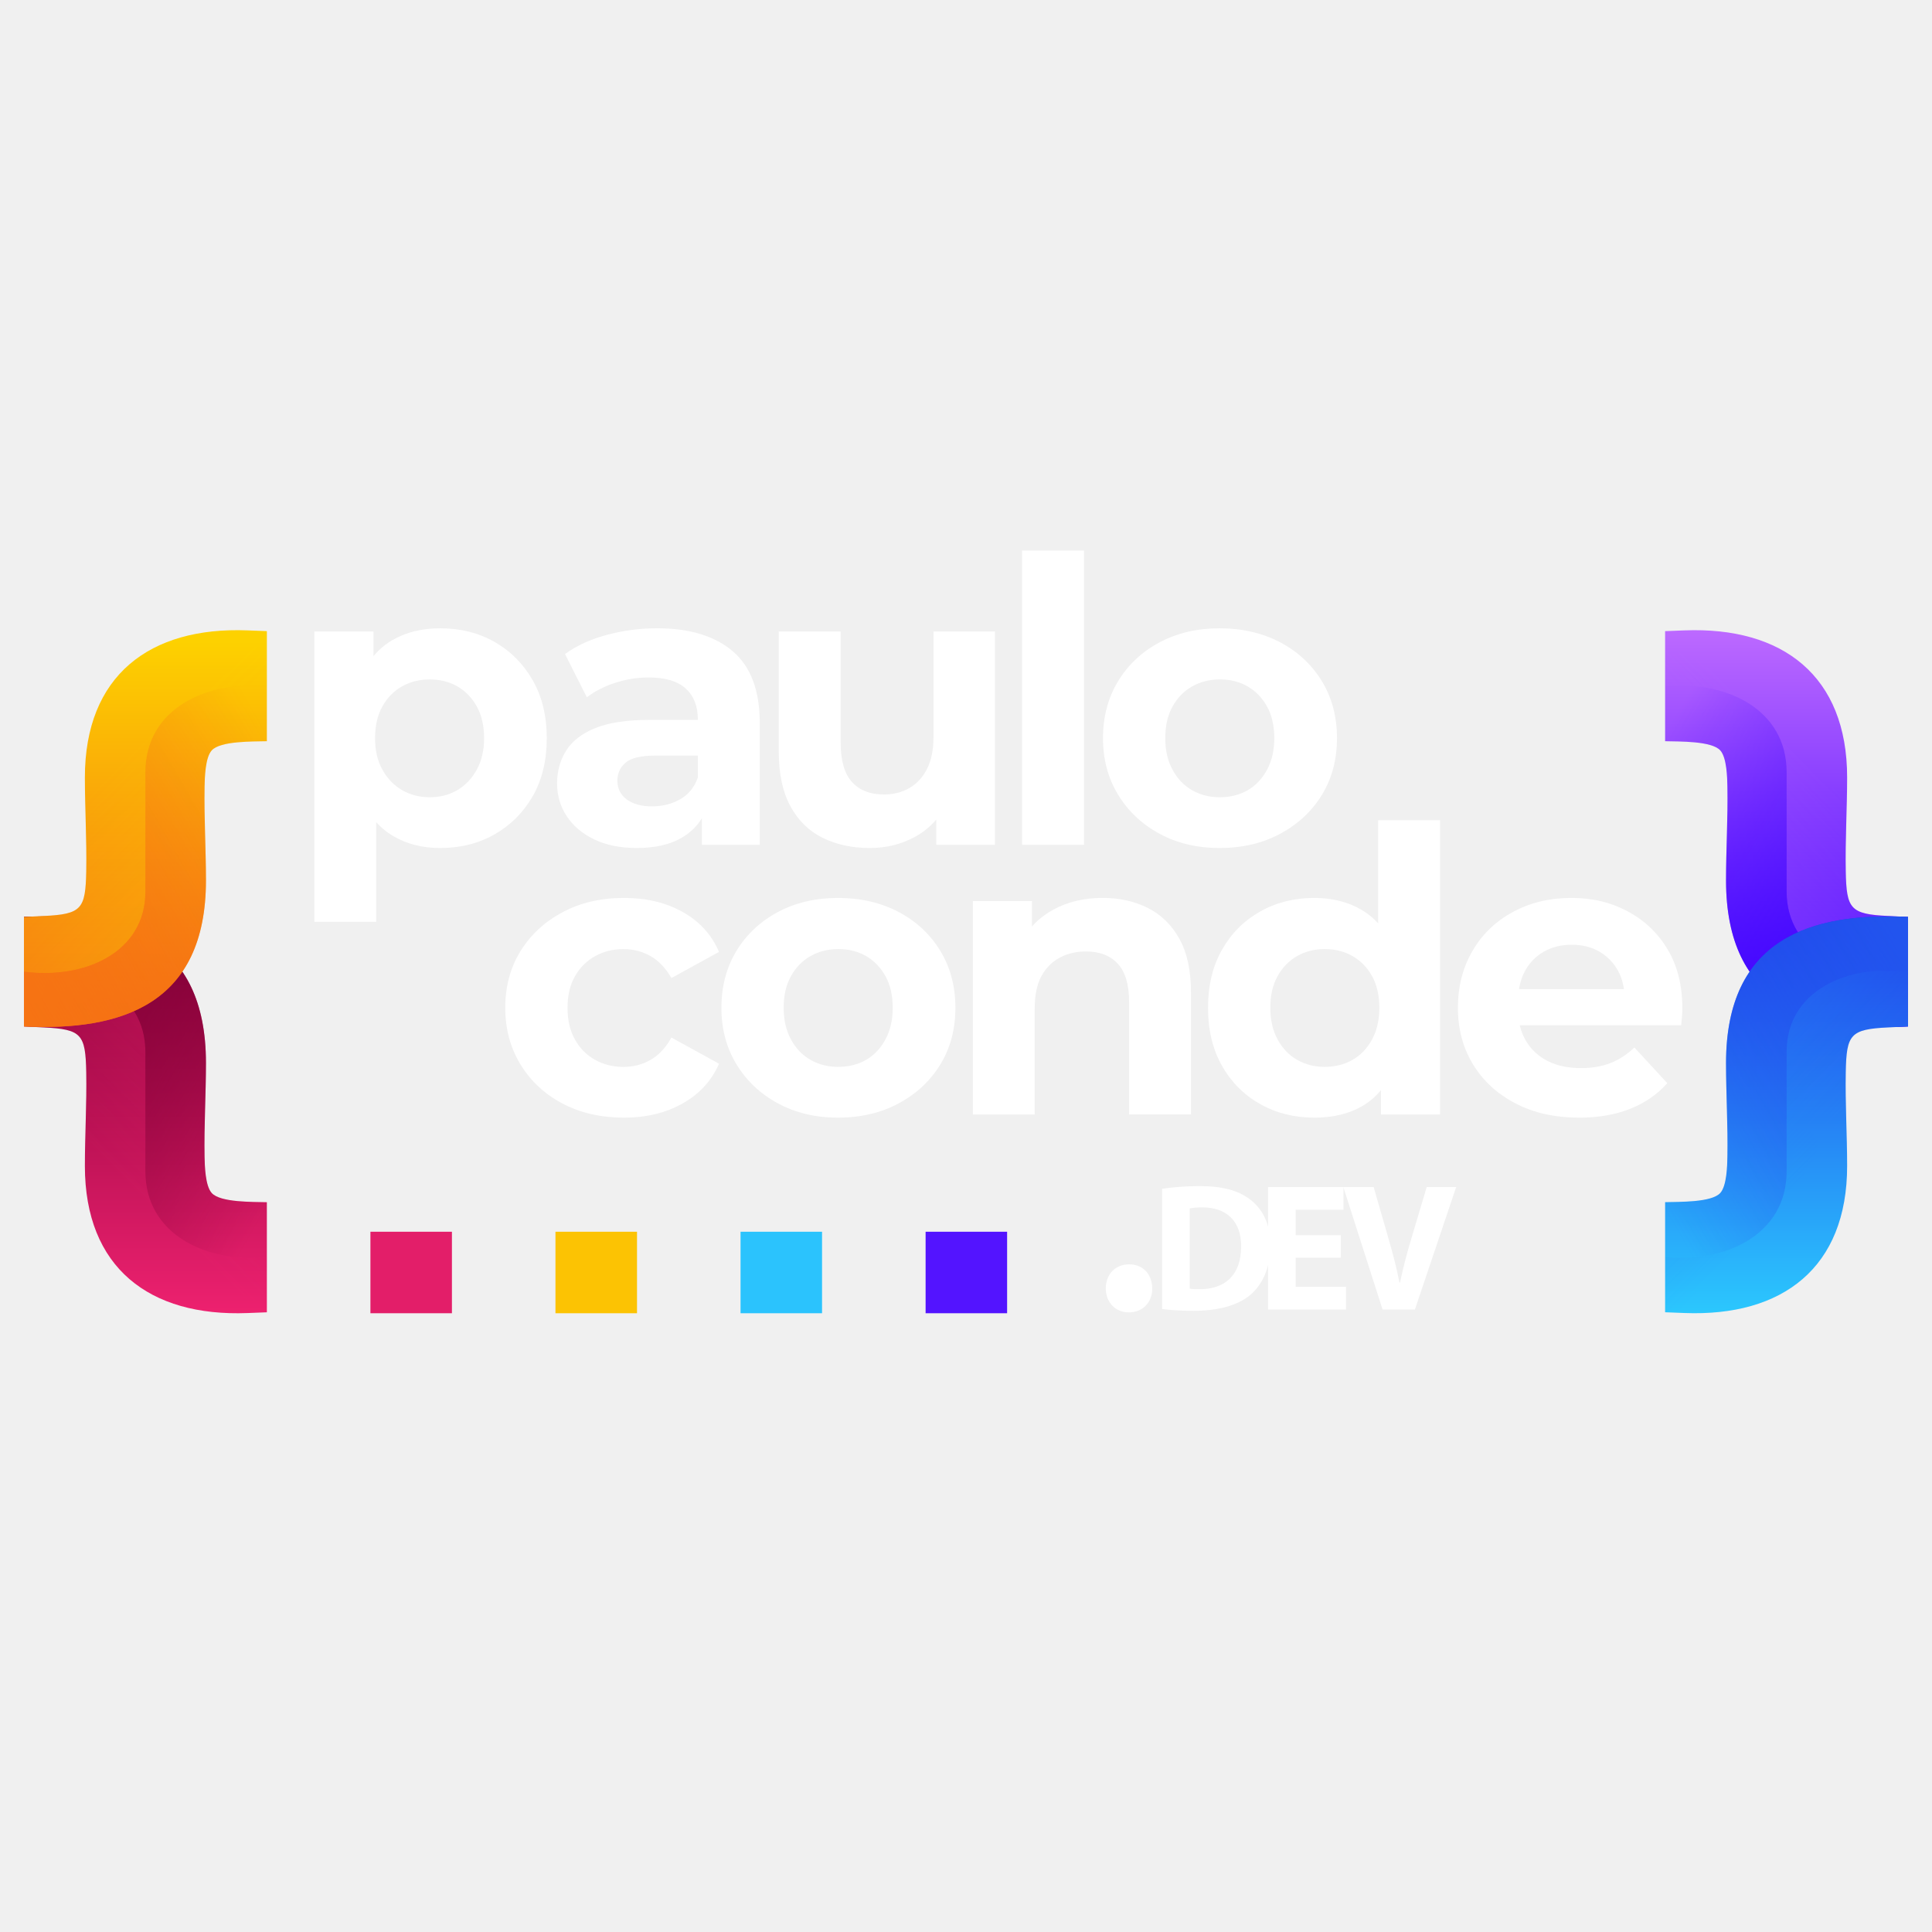
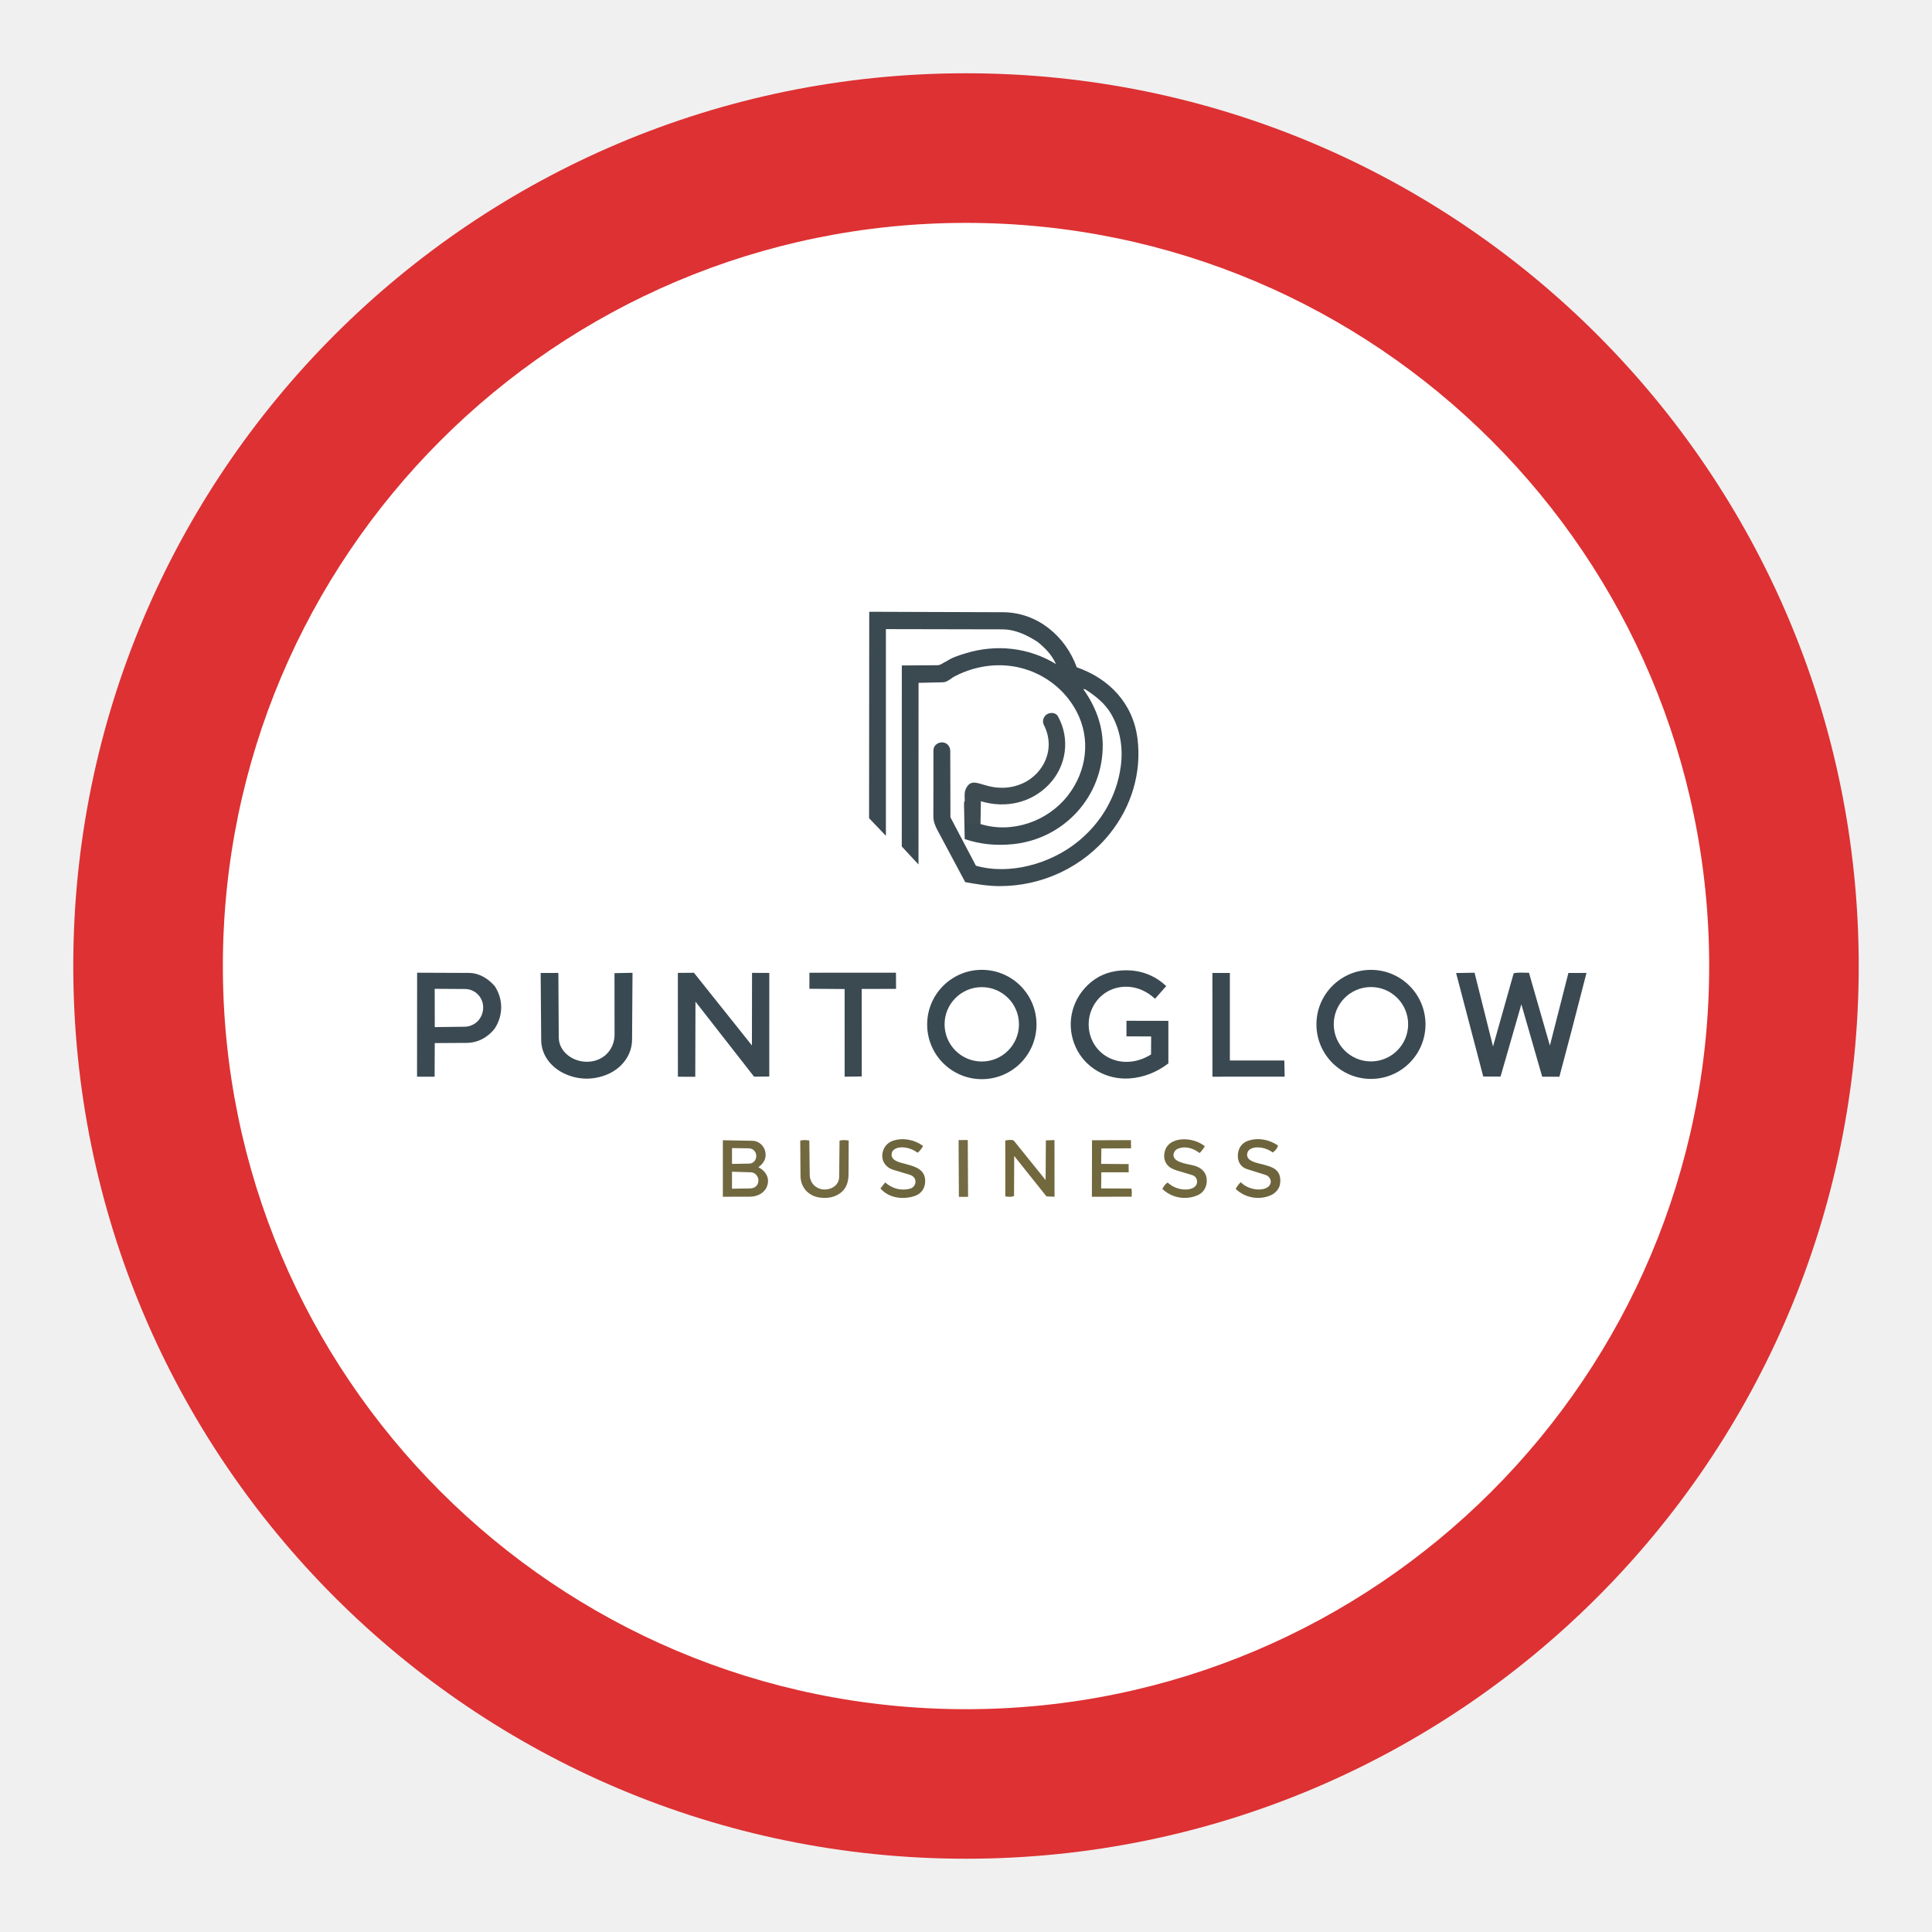
- <svg xmlns="http://www.w3.org/2000/svg" xmlns:xlink="http://www.w3.org/1999/xlink" id="Layer_1" data-name="Layer 1" viewBox="0 0 1080 1080">
+ <svg xmlns="http://www.w3.org/2000/svg" id="Layer_1" data-name="Layer 1" viewBox="0 0 1080 1080">
  <defs>
    <style>
      .cls-1 {
-         mask: url(#mask);
+         fill: #3b4a52;
      }

      .cls-2 {
-         fill: #f67313;
+         fill: #3a4a52;
      }

-       .cls-2, .cls-3, .cls-4, .cls-5, .cls-6, .cls-7, .cls-8, .cls-9 {
-         fill-rule: evenodd;
+       .cls-3 {
+         fill: #726941;
+       }
+ 
+       .cls-4 {
+         fill: #394952;
+       }
+ 
+       .cls-5 {
+         fill: #746a43;
+       }
+ 
+       .cls-6 {
+         fill: #6d653d;
+       }
+ 
+       .cls-7 {
+         fill: #3a4952;
+       }
+ 
+       .cls-8 {
+         fill: #3a4951;
+       }
+ 
+       .cls-9 {
+         fill: #71693e;
      }

      .cls-10 {
-         fill: #2bc3fd;
+         fill: #6d643d;
      }

      .cls-11 {
-         fill: url(#linear-gradient-8);
+         fill: #fff;
      }

      .cls-12 {
-         fill: url(#linear-gradient-7);
+         fill: #3e4c52;
      }

      .cls-13 {
-         fill: url(#linear-gradient-5);
+         fill: #72683e;
      }

      .cls-14 {
-         fill: url(#linear-gradient-6);
+         fill: #70673e;
      }

      .cls-15 {
-         fill: url(#linear-gradient-9);
+         fill: #71683f;
      }

      .cls-16 {
-         fill: url(#linear-gradient-4);
+         fill: #dd3133;
      }

      .cls-17 {
-         fill: url(#linear-gradient-3);
+         fill: #3b4951;
      }

      .cls-18 {
-         fill: url(#linear-gradient-2);
-       }
- 
-       .cls-19 {
-         fill: url(#linear-gradient);
-       }
- 
-       .cls-20 {
-         mask: url(#mask-2);
-       }
- 
-       .cls-21 {
-         mask: url(#mask-3);
-       }
- 
-       .cls-22 {
-         mask: url(#mask-4);
-       }
- 
-       .cls-23 {
-         mask: url(#mask-5);
-       }
- 
-       .cls-24 {
-         mask: url(#mask-7);
-       }
- 
-       .cls-25 {
-         mask: url(#mask-6);
-       }
- 
-       .cls-26 {
-         mask: url(#mask-1);
-       }
- 
-       .cls-3 {
-         fill: #830037;
-       }
- 
-       .cls-4 {
-         fill: #2684f5;
-       }
- 
-       .cls-27 {
-         clip-path: url(#clippath-1);
-       }
- 
-       .cls-28 {
-         clip-path: url(#clippath-3);
-       }
- 
-       .cls-29 {
-         clip-path: url(#clippath-2);
-       }
- 
-       .cls-30 {
-         fill: #fcc303;
-       }
- 
-       .cls-31 {
-         fill: #fff;
-       }
- 
-       .cls-32 {
-         clip-rule: evenodd;
-         fill: none;
-       }
- 
-       .cls-33 {
-         fill: url(#linear-gradient-10);
-       }
- 
-       .cls-34 {
-         fill: url(#linear-gradient-11);
-       }
- 
-       .cls-35 {
-         fill: url(#linear-gradient-12);
-       }
- 
-       .cls-5 {
-         fill: #eb206e;
-       }
- 
-       .cls-36 {
-         fill: #e31e69;
-       }
- 
-       .cls-6 {
-         fill: #25e;
-       }
- 
-       .cls-7 {
-         fill: #4004ff;
-       }
- 
-       .cls-8 {
-         fill: #b866ff;
-       }
- 
-       .cls-37 {
-         fill: #5314ff;
-       }
- 
-       .cls-38 {
-         clip-path: url(#clippath);
-       }
- 
-       .cls-9 {
-         fill: #fdd000;
+         fill: #3a4851;
      }
    </style>
-     <clipPath id="clippath">
-       <path class="cls-32" d="M13.39,512.58v61.22l11.08.54c21.22,1.01,23.33,3.87,23.74,25.06.31,17.34-.76,34.99-.76,52.42,0,56.82,36.12,84.32,90.96,82.18l10.77-.42v-61.54c-7.82-.23-26.04.25-30.86-5.17-3.61-4.06-3.85-15.16-3.97-20.22-.31-17.33.78-34.99.78-52.42,0-69.46-47.42-84.28-101.74-81.65" />
-     </clipPath>
-     <linearGradient id="linear-gradient" x1="-1259.2" y1="586.36" x2="-1259.2" y2="366.56" gradientTransform="translate(-1177.91 1100.66) rotate(-180)" gradientUnits="userSpaceOnUse">
-       <stop offset="0" stop-color="#820036" />
-       <stop offset="1" stop-color="#ed216f" />
-     </linearGradient>
-     <linearGradient id="linear-gradient-2" x1="-1517.02" y1="1001.93" x2="-1337.27" y2="822.18" gradientTransform="translate(-1273.92 1478.39) rotate(-180)" gradientUnits="userSpaceOnUse">
-       <stop offset="0" stop-color="#fff" />
-       <stop offset="1" stop-color="#000" />
-     </linearGradient>
-     <mask id="mask" x="13.39" y="542.42" width="135.79" height="191.69" maskUnits="userSpaceOnUse">
-       <rect class="cls-18" x="13.39" y="542.42" width="135.79" height="191.69" />
-     </mask>
-     <linearGradient id="linear-gradient-3" x1="-1264.51" y1="920.9" x2="-1435.99" y2="821.96" gradientTransform="translate(-1273.92 1476.31) rotate(-180)" xlink:href="#linear-gradient-2" />
-     <mask id="mask-1" x="13.39" y="512.29" width="135.79" height="190.9" maskUnits="userSpaceOnUse">
-       <rect class="cls-17" x="13.39" y="512.29" width="135.79" height="190.9" />
-     </mask>
-     <clipPath id="clippath-1">
-       <path class="cls-32" d="M13.39,573.8v-61.22l11.08-.54c21.22-1.01,23.33-3.88,23.74-25.05.31-17.34-.76-35-.76-52.42,0-56.83,36.12-84.33,90.96-82.18l10.77.42v61.53c-7.82.23-26.04-.25-30.86,5.17-3.61,4.05-3.85,15.16-3.97,20.2-.31,17.34.78,35,.78,52.42,0,69.47-47.42,84.29-101.74,81.65" />
-     </clipPath>
-     <linearGradient id="linear-gradient-4" x1="-1259.2" y1="526.59" x2="-1259.2" y2="742.19" gradientTransform="translate(-1177.91 1100.66) rotate(-180)" gradientUnits="userSpaceOnUse">
-       <stop offset="0" stop-color="#f56b15" />
-       <stop offset="1" stop-color="#fdd100" />
-     </linearGradient>
-     <linearGradient id="linear-gradient-5" x1="-1517.05" y1="855.46" x2="-1337.3" y2="1035.06" gradientTransform="translate(-1273.92 1465.28) rotate(-180)" xlink:href="#linear-gradient-2" />
-     <mask id="mask-2" x="13.39" y="352.27" width="135.79" height="191.68" maskUnits="userSpaceOnUse">
-       <rect class="cls-13" x="13.39" y="352.27" width="135.79" height="191.68" />
-     </mask>
-     <linearGradient id="linear-gradient-6" x1="-1264.5" y1="936.44" x2="-1435.99" y2="1035.39" gradientTransform="translate(-1273.92 1467.41) rotate(-180)" xlink:href="#linear-gradient-2" />
-     <mask id="mask-3" x="13.39" y="383.18" width="135.79" height="190.91" maskUnits="userSpaceOnUse">
-       <rect class="cls-14" x="13.39" y="383.18" width="135.79" height="190.91" />
-     </mask>
-     <clipPath id="clippath-2">
-       <path class="cls-32" d="M1066.61,573.8v-61.22l-11.09-.54c-21.23-1.02-23.34-3.88-23.73-25.06-.33-17.34.77-35,.77-52.41,0-56.83-36.12-84.33-90.97-82.18l-10.78.42v61.53c7.81.23,26.05-.25,30.87,5.17,3.61,4.05,3.86,15.16,3.95,20.2.33,17.34-.77,35-.77,52.42,0,69.47,47.43,84.29,101.74,81.65" />
-     </clipPath>
-     <linearGradient id="linear-gradient-7" x1="-2176.62" y1="526.45" x2="-2176.62" y2="747.71" gradientTransform="translate(-1177.91 1100.66) rotate(-180)" gradientUnits="userSpaceOnUse">
-       <stop offset="0" stop-color="#3a00ff" />
-       <stop offset="1" stop-color="#bc69ff" />
-     </linearGradient>
-     <linearGradient id="linear-gradient-8" x1="-2038.68" y1="855.45" x2="-2218.44" y2="1035.07" gradientTransform="translate(-1201.82 1465.28) rotate(-180)" xlink:href="#linear-gradient-2" />
-     <mask id="mask-4" x="930.81" y="352.26" width="135.79" height="191.69" maskUnits="userSpaceOnUse">
-       <rect class="cls-11" x="930.81" y="352.26" width="135.79" height="191.68" />
-     </mask>
-     <linearGradient id="linear-gradient-9" x1="-2291.23" y1="936.45" x2="-2119.74" y2="1035.4" gradientTransform="translate(-1201.82 1467.41) rotate(-180)" xlink:href="#linear-gradient-2" />
-     <mask id="mask-5" x="930.81" y="383.17" width="135.79" height="190.91" maskUnits="userSpaceOnUse">
-       <rect class="cls-15" x="930.81" y="383.18" width="135.79" height="190.91" />
-     </mask>
-     <clipPath id="clippath-3">
-       <path class="cls-32" d="M1066.61,512.58v61.22l-11.09.53c-21.23,1.01-23.34,3.88-23.73,25.06-.33,17.34.77,35,.77,52.42,0,56.82-36.12,84.32-90.97,82.17l-10.78-.42v-61.55c7.81-.23,26.05.26,30.87-5.16,3.61-4.06,3.86-15.17,3.95-20.22.33-17.34-.77-34.99-.77-52.42,0-69.46,47.43-84.3,101.74-81.65" />
-     </clipPath>
-     <linearGradient id="linear-gradient-10" x1="-2176.62" y1="613.64" x2="-2176.62" y2="350.17" gradientTransform="translate(-1177.91 1100.66) rotate(-180)" gradientUnits="userSpaceOnUse">
-       <stop offset="0" stop-color="#1e27e8" />
-       <stop offset="1" stop-color="#2cd2ff" />
-     </linearGradient>
-     <linearGradient id="linear-gradient-11" x1="-2291.23" y1="920.91" x2="-2119.74" y2="821.96" gradientTransform="translate(-1201.82 1476.31) rotate(-180)" xlink:href="#linear-gradient-2" />
-     <mask id="mask-6" x="930.81" y="512.28" width="135.79" height="190.91" maskUnits="userSpaceOnUse">
-       <rect class="cls-34" x="930.81" y="512.28" width="135.79" height="190.91" />
-     </mask>
-     <linearGradient id="linear-gradient-12" x1="-2038.73" y1="1001.93" x2="-2218.48" y2="822.18" gradientTransform="translate(-1201.82 1478.39) rotate(-180)" xlink:href="#linear-gradient-2" />
-     <mask id="mask-7" x="930.81" y="542.42" width="135.79" height="191.69" maskUnits="userSpaceOnUse">
-       <rect class="cls-35" x="930.81" y="542.42" width="135.79" height="191.69" />
-     </mask>
  </defs>
-   <g>
-     <path class="cls-31" d="M175.73,515.28v-162.29h33.03v24.39l-.67,35.47,2.22,35.25v67.18h-34.59ZM246.01,474.04c-9.9,0-18.62-2.22-26.16-6.65-7.54-4.43-13.41-11.2-17.62-20.29s-6.32-20.58-6.32-34.47,2-25.57,5.99-34.59c3.99-9.01,9.79-15.74,17.4-20.17,7.61-4.43,16.52-6.65,26.72-6.65,11.38,0,21.54,2.55,30.48,7.65,8.94,5.1,16.04,12.23,21.28,21.39,5.24,9.17,7.87,19.95,7.87,32.37s-2.63,23.39-7.87,32.48c-5.25,9.09-12.34,16.18-21.28,21.28-8.94,5.1-19.1,7.65-30.48,7.65ZM240.25,445.66c5.76,0,10.9-1.33,15.41-3.99,4.51-2.66,8.13-6.46,10.86-11.42,2.73-4.95,4.1-10.83,4.1-17.62s-1.37-12.86-4.1-17.74c-2.74-4.88-6.36-8.61-10.86-11.2-4.51-2.58-9.64-3.88-15.41-3.88s-10.94,1.3-15.52,3.88c-4.58,2.59-8.24,6.32-10.97,11.2-2.74,4.88-4.1,10.79-4.1,17.74s1.36,12.67,4.1,17.62c2.73,4.95,6.39,8.76,10.97,11.42,4.58,2.66,9.75,3.99,15.52,3.99Z" />
-     <path class="cls-31" d="M355.97,474.04c-9.17,0-17.07-1.59-23.72-4.77-6.65-3.18-11.79-7.5-15.41-12.97-3.62-5.47-5.43-11.6-5.43-18.4s1.74-13.12,5.21-18.51c3.47-5.39,8.98-9.57,16.52-12.53,7.54-2.96,17.44-4.43,29.71-4.43h31.48v19.95h-27.93c-8.13,0-13.71,1.33-16.74,3.99-3.03,2.66-4.54,5.99-4.54,9.98,0,4.43,1.74,7.95,5.21,10.53,3.47,2.59,8.16,3.88,14.08,3.88s11.2-1.33,15.85-3.99c4.66-2.66,7.94-6.72,9.87-12.19l5.32,16.18c-2.52,7.39-7.09,13.12-13.75,17.18-6.65,4.07-15.22,6.1-25.72,6.1ZM392.33,472.27v-23.28l-2.22-5.1v-41.68c0-7.39-2.26-13.15-6.76-17.29-4.51-4.14-11.42-6.21-20.73-6.21-6.36,0-12.6,1-18.73,2.99-6.13,2-11.42,4.69-15.85,8.09l-12.19-24.17c6.5-4.73,14.33-8.31,23.5-10.75,9.16-2.44,18.47-3.66,27.93-3.66,18.18,0,32.29,4.29,42.35,12.86,10.05,8.57,15.08,21.95,15.08,40.13v68.06h-32.37Z" />
-     <path class="cls-31" d="M486.33,474.04c-10.05,0-18.92-1.92-26.6-5.76-7.69-3.84-13.67-9.75-17.96-17.74-4.29-7.98-6.43-18.03-6.43-30.15v-67.4h34.59v62.08c0,10.05,2.11,17.4,6.32,22.06,4.21,4.66,10.16,6.98,17.85,6.98,5.32,0,10.05-1.18,14.19-3.55,4.14-2.36,7.43-5.91,9.87-10.64,2.44-4.73,3.66-10.64,3.66-17.74v-59.19h34.36v119.28h-32.81v-33.03l5.99,9.75c-4.14,8.28-10.05,14.52-17.74,18.73-7.69,4.21-16.11,6.32-25.27,6.32Z" />
-     <path class="cls-31" d="M571.35,472.27v-164.5h34.59v164.5h-34.59Z" />
-     <path class="cls-31" d="M681.76,474.04c-12.56,0-23.76-2.66-33.59-7.98-9.83-5.32-17.55-12.6-23.17-21.84-5.62-9.24-8.42-19.77-8.42-31.59s2.81-22.58,8.42-31.81c5.62-9.23,13.34-16.48,23.17-21.73,9.83-5.24,21.02-7.87,33.59-7.87s24.02,2.63,33.92,7.87c9.9,5.25,17.66,12.49,23.28,21.73,5.62,9.24,8.42,19.84,8.42,31.81s-2.81,22.54-8.42,31.7c-5.62,9.17-13.38,16.41-23.28,21.73-9.9,5.32-21.21,7.98-33.92,7.98ZM681.76,445.66c5.91,0,11.12-1.29,15.63-3.88,4.51-2.58,8.13-6.39,10.86-11.42,2.73-5.02,4.1-10.94,4.1-17.74s-1.37-12.86-4.1-17.74c-2.74-4.88-6.36-8.61-10.86-11.2-4.51-2.58-9.64-3.88-15.41-3.88s-10.94,1.3-15.52,3.88c-4.58,2.59-8.24,6.32-10.97,11.2-2.74,4.88-4.1,10.79-4.1,17.74s1.36,12.71,4.1,17.74c2.73,5.03,6.39,8.83,10.97,11.42,4.58,2.59,9.68,3.88,15.3,3.88Z" />
-   </g>
-   <g>
-     <path class="cls-31" d="M348.73,624.77c-12.86,0-24.28-2.62-34.25-7.87-9.98-5.24-17.81-12.53-23.5-21.84-5.69-9.31-8.54-19.88-8.54-31.7s2.84-22.54,8.54-31.7c5.69-9.16,13.52-16.41,23.5-21.73s21.39-7.98,34.25-7.98,23.54,2.63,32.92,7.87c9.38,5.25,16.15,12.68,20.29,22.28l-26.6,14.63c-3.25-5.62-7.17-9.72-11.75-12.3-4.58-2.58-9.61-3.88-15.08-3.88-5.76,0-11.01,1.3-15.74,3.88-4.73,2.59-8.5,6.32-11.31,11.2-2.81,4.88-4.21,10.79-4.21,17.74s1.4,12.9,4.21,17.85c2.81,4.95,6.58,8.72,11.31,11.31,4.73,2.59,9.98,3.88,15.74,3.88,5.47,0,10.49-1.29,15.08-3.88,4.58-2.58,8.5-6.76,11.75-12.53l26.6,14.63c-4.14,9.46-10.9,16.85-20.29,22.17-9.39,5.32-20.36,7.98-32.92,7.98Z" />
-     <path class="cls-31" d="M468.45,624.77c-12.56,0-23.76-2.66-33.59-7.98-9.83-5.32-17.55-12.6-23.17-21.84-5.62-9.24-8.42-19.77-8.42-31.59s2.81-22.58,8.42-31.81c5.62-9.23,13.34-16.48,23.17-21.73,9.83-5.24,21.02-7.87,33.59-7.87s24.02,2.63,33.92,7.87c9.9,5.25,17.66,12.49,23.28,21.73,5.62,9.24,8.42,19.84,8.42,31.81s-2.81,22.54-8.42,31.7c-5.62,9.17-13.38,16.41-23.28,21.73-9.9,5.32-21.21,7.98-33.92,7.98ZM468.45,596.39c5.91,0,11.12-1.29,15.63-3.88,4.51-2.58,8.13-6.39,10.86-11.42,2.73-5.02,4.1-10.94,4.1-17.74s-1.37-12.86-4.1-17.74c-2.74-4.88-6.36-8.61-10.86-11.2-4.51-2.58-9.64-3.88-15.41-3.88s-10.94,1.3-15.52,3.88c-4.58,2.59-8.24,6.32-10.97,11.2-2.74,4.88-4.1,10.79-4.1,17.74s1.36,12.71,4.1,17.74c2.73,5.03,6.39,8.83,10.97,11.42,4.58,2.59,9.68,3.88,15.3,3.88Z" />
-     <path class="cls-31" d="M543.83,623v-119.28h33.03v33.03l-6.21-9.98c4.29-7.98,10.42-14.11,18.4-18.4,7.98-4.29,17.07-6.43,27.27-6.43,9.46,0,17.92,1.88,25.38,5.65,7.46,3.77,13.34,9.53,17.63,17.29,4.29,7.76,6.43,17.7,6.43,29.82v68.28h-34.59v-62.96c0-9.61-2.11-16.7-6.32-21.28-4.21-4.58-10.16-6.87-17.85-6.87-5.47,0-10.39,1.19-14.74,3.55-4.36,2.37-7.76,5.84-10.2,10.42-2.44,4.58-3.66,10.64-3.66,18.18v58.97h-34.59Z" />
-     <path class="cls-31" d="M734.71,624.77c-11.23,0-21.36-2.55-30.37-7.65-9.02-5.1-16.11-12.23-21.28-21.39-5.18-9.16-7.76-19.95-7.76-32.37s2.58-23.2,7.76-32.37c5.17-9.16,12.27-16.29,21.28-21.39,9.01-5.1,19.14-7.65,30.37-7.65,10.05,0,18.84,2.22,26.38,6.65,7.54,4.43,13.38,11.16,17.51,20.17,4.14,9.02,6.21,20.55,6.21,34.59s-2,25.42-5.99,34.59c-3.99,9.17-9.72,15.93-17.18,20.29-7.46,4.36-16.44,6.54-26.94,6.54ZM740.48,596.39c5.76,0,10.94-1.29,15.52-3.88,4.58-2.58,8.24-6.39,10.97-11.42,2.73-5.02,4.1-10.94,4.1-17.74s-1.37-12.86-4.1-17.74c-2.74-4.88-6.39-8.61-10.97-11.2-4.58-2.58-9.75-3.88-15.52-3.88s-10.72,1.3-15.3,3.88c-4.58,2.59-8.24,6.32-10.97,11.2-2.74,4.88-4.1,10.79-4.1,17.74s1.36,12.71,4.1,17.74c2.73,5.03,6.39,8.83,10.97,11.42,4.58,2.59,9.68,3.88,15.3,3.88ZM771.96,623v-24.39l.67-35.47-2.22-35.25v-69.39h34.59v164.5h-33.03Z" />
-     <path class="cls-31" d="M882.81,624.77c-13.6,0-25.5-2.66-35.69-7.98s-18.11-12.6-23.72-21.84c-5.62-9.24-8.42-19.77-8.42-31.59s2.7-22.39,8.09-31.7c5.39-9.31,12.93-16.59,22.61-21.84,9.68-5.24,20.58-7.87,32.7-7.87s22.21,2.52,31.59,7.54c9.38,5.03,16.81,12.12,22.28,21.28,5.47,9.17,8.2,20.17,8.2,33.03,0,1.33-.08,2.85-.22,4.54-.15,1.7-.3,3.29-.44,4.77h-96.88v-20.17h78.7l-13.52,5.99c.15-6.21-1.04-11.6-3.55-16.18-2.52-4.58-5.99-8.17-10.42-10.75-4.43-2.58-9.61-3.88-15.52-3.88s-11.12,1.3-15.63,3.88c-4.51,2.59-8.02,6.21-10.53,10.86-2.51,4.66-3.77,10.16-3.77,16.52v5.32c0,6.65,1.48,12.42,4.43,17.29,2.96,4.88,7.02,8.61,12.19,11.2,5.17,2.59,11.38,3.88,18.62,3.88,6.21,0,11.71-.96,16.52-2.88,4.8-1.92,9.2-4.8,13.19-8.65l18.4,19.95c-5.47,6.21-12.34,10.97-20.62,14.3-8.28,3.33-17.81,4.99-28.6,4.99Z" />
-   </g>
-   <g class="cls-38">
-     <rect class="cls-19" x="13.39" y="509.94" width="135.79" height="226.19" />
-   </g>
-   <g class="cls-1">
-     <path class="cls-5" d="M13.39,543.19c33.49-4.46,67.88,10.51,67.88,44.77v66.73c0,35.56,34.3,51.29,67.91,48.1v30.77l-10.77.42c-54.85,2.15-90.96-25.35-90.96-82.18,0-17.43,1.08-35.07.76-52.42-.41-21.19-2.52-24.05-23.74-25.06l-11.08-.54v-30.61Z" />
-   </g>
-   <g class="cls-26">
-     <path class="cls-3" d="M13.39,512.58v30.61c33.49-4.46,67.88,10.51,67.88,44.77v66.73c0,35.56,34.3,51.29,67.91,48.1v-30.77c-7.82-.23-26.04.25-30.86-5.17-3.61-4.06-3.85-15.16-3.97-20.22-.31-17.33.78-34.99.78-52.42,0-69.46-47.42-84.28-101.74-81.65" />
-   </g>
-   <g class="cls-27">
-     <rect class="cls-16" x="13.39" y="350.23" width="135.79" height="226.2" />
-   </g>
-   <g class="cls-20">
-     <path class="cls-9" d="M13.39,543.18c33.49,4.46,67.88-10.51,67.88-44.77v-66.73c0-35.55,34.3-51.28,67.91-48.09v-30.77l-10.77-.42c-54.85-2.15-90.96,25.35-90.96,82.18,0,17.43,1.08,35.08.76,52.42-.41,21.17-2.52,24.04-23.74,25.05l-11.08.54v30.6Z" />
-   </g>
-   <g class="cls-21">
-     <path class="cls-2" d="M13.39,573.8v-30.62c33.49,4.46,67.88-10.51,67.88-44.77v-66.73c0-35.55,34.3-51.28,67.91-48.09v30.76c-7.82.23-26.04-.25-30.86,5.17-3.61,4.05-3.85,15.16-3.97,20.2-.31,17.34.78,35,.78,52.42,0,69.47-47.42,84.29-101.74,81.65" />
-   </g>
-   <g class="cls-29">
-     <rect class="cls-12" x="930.81" y="350.23" width="135.79" height="226.2" />
-   </g>
-   <g class="cls-22">
-     <path class="cls-8" d="M1066.61,543.18c-33.49,4.46-67.87-10.51-67.87-44.77v-66.73c0-35.55-34.31-51.29-67.92-48.1v-30.76l10.78-.42c54.85-2.15,90.97,25.35,90.97,82.18,0,17.41-1.1,35.07-.77,52.41.4,21.18,2.5,24.04,23.73,25.06l11.09.54v30.6Z" />
-   </g>
-   <g class="cls-23">
-     <path class="cls-7" d="M1066.61,573.8v-30.62c-33.49,4.46-67.87-10.51-67.87-44.77v-66.73c0-35.55-34.31-51.29-67.92-48.1v30.77c7.81.23,26.05-.25,30.87,5.17,3.61,4.05,3.86,15.16,3.95,20.2.33,17.34-.77,35-.77,52.42,0,69.47,47.43,84.29,101.74,81.65" />
-   </g>
-   <g class="cls-28">
-     <rect class="cls-33" x="930.81" y="509.93" width="135.79" height="226.21" />
-   </g>
-   <g class="cls-25">
-     <path class="cls-6" d="M1066.61,512.58v30.6c-33.49-4.45-67.87,10.52-67.87,44.78v66.73c0,35.56-34.31,51.28-67.92,48.1v-30.77c7.81-.23,26.05.26,30.87-5.16,3.61-4.06,3.86-15.17,3.95-20.22.33-17.34-.77-34.99-.77-52.42,0-69.46,47.43-84.3,101.74-81.65" />
-   </g>
-   <g class="cls-24">
-     <path class="cls-4" d="M1066.61,543.18c-33.49-4.45-67.87,10.52-67.87,44.78v66.73c0,35.56-34.31,51.28-67.92,48.1v30.77l10.78.42c54.85,2.15,90.97-25.35,90.97-82.17,0-17.43-1.1-35.08-.77-52.42.4-21.18,2.5-24.05,23.73-25.06l11.09-.53v-30.62Z" />
-   </g>
-   <g>
-     <rect class="cls-37" x="517.42" y="688.55" width="45.56" height="45.56" />
-     <rect class="cls-10" x="413.97" y="688.55" width="45.56" height="45.56" />
-     <rect class="cls-30" x="310.51" y="688.55" width="45.58" height="45.56" />
-     <rect class="cls-36" x="207.07" y="688.55" width="45.56" height="45.56" />
-   </g>
-   <g>
-     <path class="cls-31" d="M618.15,720.27c0-7.98,5.37-13.5,13.06-13.5s12.77,5.37,12.92,13.5c0,7.69-5.23,13.35-13.21,13.35-7.4,0-12.77-5.66-12.77-13.35Z" />
-     <path class="cls-31" d="M649.61,664.56c5.69-.91,13.11-1.52,20.83-1.52,13.11,0,21.64,2.44,28.15,7.32,7.11,5.28,11.58,13.72,11.58,25.81,0,13.11-4.78,22.15-11.28,27.74-7.21,6-18.29,8.84-31.7,8.84-8.03,0-13.82-.51-17.58-1.02v-67.16ZM665.05,720.34c1.32.31,3.56.31,5.39.31,14.12.1,23.37-7.62,23.37-23.98,0-14.23-8.33-21.74-21.74-21.74-3.35,0-5.69.31-7.01.61v44.81Z" />
-     <path class="cls-31" d="M749.49,703.07h-25.2v16.26h28.15v12.7h-43.59v-68.48h42.17v12.7h-26.72v14.23h25.2v12.6Z" />
-     <path class="cls-31" d="M772.86,732.02l-21.95-68.48h16.97l8.33,28.96c2.34,8.23,4.47,15.95,6.1,24.49h.3c1.73-8.23,3.86-16.36,6.2-24.18l8.74-29.26h16.46l-23.06,68.48h-18.09Z" />
-   </g>
+   <circle class="cls-16" cx="540" cy="540" r="499.04" />
+   <circle class="cls-11" cx="540.01" cy="540.02" r="415.43" />
+   <path class="cls-13" d="M566.86,668.54c-1.39.73-3.14.46-4.89.27l-.02-31.24c1.25-.27,3.62-.67,4.81.09l17.74,22,.15-22.18,4.81-.18.03,31.67-4.5-.16-18.04-22.61-.09,22.33Z" />
+   <path class="cls-9" d="M630.94,655.31l-15.29.02-.09,8.99,16.92.09c.29,1.59.23,2.76.11,4.55l-22.22.04.07-31.58,21.77-.09.05,4.58-16.59.09-.11,8.61,15.36.12.02,4.58Z" />
+   <path class="cls-6" d="M510.78,668.74c-6.81,2.05-14.16.71-18.62-4.38l2.66-3.37c3.82,3.39,8.96,4.89,13.94,3.46,1.86-.53,2.95-2.12,2.99-3.77.05-1.93-1.21-3.38-3.21-3.98l-9.29-2.8c-3.71-1.12-6.15-4.28-6.07-7.92s2.27-7.14,6.13-8.35c5.71-1.8,11.88-.53,16.72,2.97-.89,1.49-1.72,2.75-3.11,3.79-5.47-4.23-13.94-4.01-14.47.59-.91,7.81,18.26,3.25,18.73,14.75.17,4.19-1.93,7.68-6.41,9.03Z" />
+   <path class="cls-14" d="M669.44,668.15c-6.76,2.96-14.51,1.41-19.65-3.5.69-1.62,1.68-2.75,2.91-3.62,5.75,5.44,15.74,4.99,16.44.13.25-1.74-.65-3.66-2.58-4.24l-8.55-2.57c-2.04-.61-4.1-1.49-5.5-3.19-1.93-2.35-2.19-5.46-1.07-8.52,2.64-7.22,15.16-7.48,22.11-1.86-1.1,1.59-1.69,2.6-2.99,3.78-3.62-2.81-8.25-4.15-12.38-2.29-1.33.6-2.13,2.14-2.19,3.21-.23,3.96,6.06,4.9,10.98,5.97,3.97.86,6.99,3.38,7.52,7.09.55,3.84-.96,7.82-5.05,9.62Z" />
+   <path class="cls-10" d="M710.52,668.1c-6.65,2.99-14.62,1.5-19.75-3.47.75-1.58,1.68-2.57,2.79-3.77,5.65,5.72,16.56,5.2,16.8-.16.07-1.6-1.08-3.34-2.92-3.92l-10.41-3.26c-3.47-1.09-5.23-4.16-5.07-7.84.16-3.7,2.16-6.83,5.82-8.02,5.6-1.82,11.6-.74,16.67,2.72-.43,1.53-1.54,2.87-2.99,3.88-5.31-4.03-13.73-3.86-14.28.74-.74,6.14,11.43,4.85,16.13,9,2.25,1.98,2.72,4.91,2.2,8.11-.32,2.01-2.14,4.7-4.99,5.98Z" />
+   <path class="cls-3" d="M474.43,637.53l-.09,18.88c-.02,3.47-.86,7.01-3.32,9.43-3.52,3.47-8.48,4.33-13.22,3.54-6.13-1.03-10.27-5.79-10.31-12.05l-.15-19.74c1.73-.38,3.35-.39,5.07,0l.23,19.07c.06,4.68,3.47,7.98,7.76,8.26s8.64-2.35,8.69-7.03l.22-20.29c1.49-.36,2.81-.4,5.12-.06Z" />
+   <rect class="cls-5" x="535.94" y="637.3" width="5.14" height="31.75" transform="translate(-3.53 2.92) rotate(-.31)" />
+   <path class="cls-15" d="M428.62,663.52c-1.56,3.64-5.56,5.42-9.26,5.43l-15.28.04v-31.59s16.62.31,16.62.31c3.48.06,6.25,2.76,6.98,5.57.95,3.64-.26,6.73-3.75,9.2,4.32,2.18,6.68,6.39,4.69,11.04ZM423.96,659.71c-.08-2.03-1.72-4.3-4.17-4.38l-10.6-.33v9.5s10.23-.17,10.23-.17c2.9-.05,4.63-2.11,4.53-4.61ZM422.75,646.01c-.09-2.23-1.74-4.06-4.22-4.09l-9.34-.13v8.84s9.56-.16,9.56-.16c2.69-.04,4.1-2.31,4.01-4.46Z" />
+   <path class="cls-17" d="M601.89,373.01l1.48,1.36,2.37,8.13c.86,1.06,1.17,2,.92,2.82-.25-.04-.66-.24-1.06-.03,6.49,9.07,10.7,19.54,10.83,30.89.33,28.97-21.71,52.95-50.41,55.73-9.01.87-17.83.16-26.74-2.86l-.38-19.27c-.02-.85-.02-1.57.41-2.05l1.03.57.15,11.18,3.12-.39c2.33-.38,3.83.14,4.5,1.56,17.67,5.45,37.6-1.39,49-16.17,10.49-13.6,12.75-31.62,4.62-46.9-6.02-11.32-16.4-19.78-28.71-23.55-13.14-4.03-27.17-2.22-39.16,3.95-2.29,1.18-4.23,3.36-6.74,3.42l-13.65.31-.03,101.54-9.34-10.06.02-101.19,19.97-.14c1.8-.01,3.35-1.54,4.88-2.14,3.45-2.27,6.95-3.33,10.88-4.53,16.97-5.2,35.08-3.33,50.43,6.01-2.39-5.3-5.99-8.9-10.3-12.41-5.83-3.74-12.39-6.97-19.74-6.98l-65.02-.13v115.53s-9.4-9.84-9.4-9.84l.09-115.38,74.77.25c19.27.07,34.96,13.43,41.22,30.76Z" />
+   <path class="cls-17" d="M606.66,385.33c-2.03-1.32-2.06-3.37-2.75-5.67l-2.01-6.64c18.16,6.3,31.51,20.22,33.97,39.92,2.37,19.03-3.37,37.87-15.34,52.9-14.95,18.79-37.89,29.59-61.92,29.5-6.62-.02-12.69-1.13-19.05-2.22l-15.29-28.62c-1.36-2.54-2.51-5.07-2.51-8.09l.05-36.98c0-2.88,2.71-4.64,5.15-4.42s4.23,2.15,4.24,4.87l.09,36.98,14.25,27.08c18.89,5.36,41.4-1.03,56.56-13.11,13.32-10.61,22.12-25.48,24.4-42.32,1.39-10.24-.17-20.18-5.15-29.03-3.51-6.23-8.98-10.45-14.67-14.14Z" />
+   <path class="cls-12" d="M548.1,460.66c-2.72-.84-5.59-.74-8.62.3l-.17-13.22c-.03-2.47-.43-4.95.85-7.3,3.51-6.44,8.46-.38,19.08-.08,8.7.25,16.91-3.36,22.06-10.11,5.72-7.49,6.46-16.8,2.23-24.99-1.2-2.33-.04-5.11,2.04-6.17,1.72-.87,4.61-.85,5.82,1.33,6.89,12.42,4.87,27.66-4.89,37.97s-24.12,13.72-38.17,9.52l-.23,12.76Z" />
+   <polygon class="cls-17" points="481.73 601.73 472.16 601.88 472.15 552.87 452.46 552.73 452.48 543.76 500.85 543.75 500.9 552.78 481.69 552.83 481.73 601.73" />
+   <polygon class="cls-18" points="717.95 592.81 718.13 601.85 677.76 601.88 677.74 543.89 687.5 543.88 687.5 592.83 717.95 592.81" />
+   <path class="cls-7" d="M886.86,543.87l-8.36,32.34-6.8,25.69-9.6-.02-11.65-40.5-11.64,40.44-9.67-.04-15.17-57.85,10.31-.18,10.33,41.24,11.55-40.93c2.67-.59,5.27-.25,8.54-.28l11.7,40.71,10.35-40.6,10.12-.02Z" />
+   <path class="cls-2" d="M579.41,572.7c0,16.88-13.68,30.56-30.56,30.56s-30.56-13.68-30.56-30.56,13.68-30.56,30.56-30.56,30.56,13.68,30.56,30.56ZM548.82,551.81c-11.48,0-20.79,9.31-20.79,20.79s9.31,20.79,20.79,20.79,20.79-9.31,20.79-20.79-9.31-20.79-20.79-20.79Z" />
+   <polygon class="cls-7" points="430.03 601.78 421.52 601.86 388.77 559.92 388.66 601.92 378.95 601.9 378.93 543.85 387.91 543.78 420.33 584.41 420.39 543.84 430.04 543.86 430.03 601.78" />
+   <path class="cls-7" d="M796.86,572.64c0,16.83-13.65,30.48-30.48,30.48s-30.48-13.65-30.48-30.48,13.65-30.48,30.48-30.48,30.48,13.65,30.48,30.48ZM766.37,551.76c-11.48,0-20.79,9.31-20.79,20.79s9.31,20.79,20.79,20.79,20.79-9.31,20.79-20.79-9.31-20.79-20.79-20.79Z" />
+   <path class="cls-8" d="M643.5,579.37l-13.8-.03v-8.72s23.43.04,23.43.04v23.79c-6.37,4.83-13.61,7.83-21.57,8.39-13.09.93-25-6.02-30.23-17.46-5.48-11.97-2.7-25.71,6.77-34.78,5.18-4.96,11.26-7.5,18.39-8.08,9.44-.76,18.42,2,25.43,8.72l-6.26,7.09c-6.02-5.62-13.96-8.16-21.99-5.96-8.71,2.39-14.5,10.28-15.05,18.84-.6,9.18,4.54,17.67,13.29,20.97,7.24,2.73,15.11,1.31,21.53-2.73l.06-10.1Z" />
+   <path class="cls-4" d="M343.51,544l10.07-.2-.25,37.43c-.06,8.74-5.89,15.99-13.7,19.32-8,3.41-16.83,3.21-24.6-.63-7.12-3.52-12.44-10.23-12.5-18.44l-.3-37.58,9.9-.03.22,36c.05,7.88,7.32,13.26,14.82,13.64,8.85.45,15.91-5.61,16.37-14.45l-.04-35.05Z" />
+   <path class="cls-1" d="M260.89,582.98l-17.86.11-.08,18.79-9.82.02.04-58.15,28.95.12c5.79.02,10.88,3.22,14.49,7.46,4.82,7.31,4.69,16.5-.14,23.75-3.77,4.73-9.2,7.86-15.58,7.9ZM270.09,563.02c-.04-5.4-4.35-10.12-10.17-10.16l-16.92-.1.04,21.4,17.28-.23c6.11-.54,9.82-5.45,9.78-10.91Z" />
</svg>
